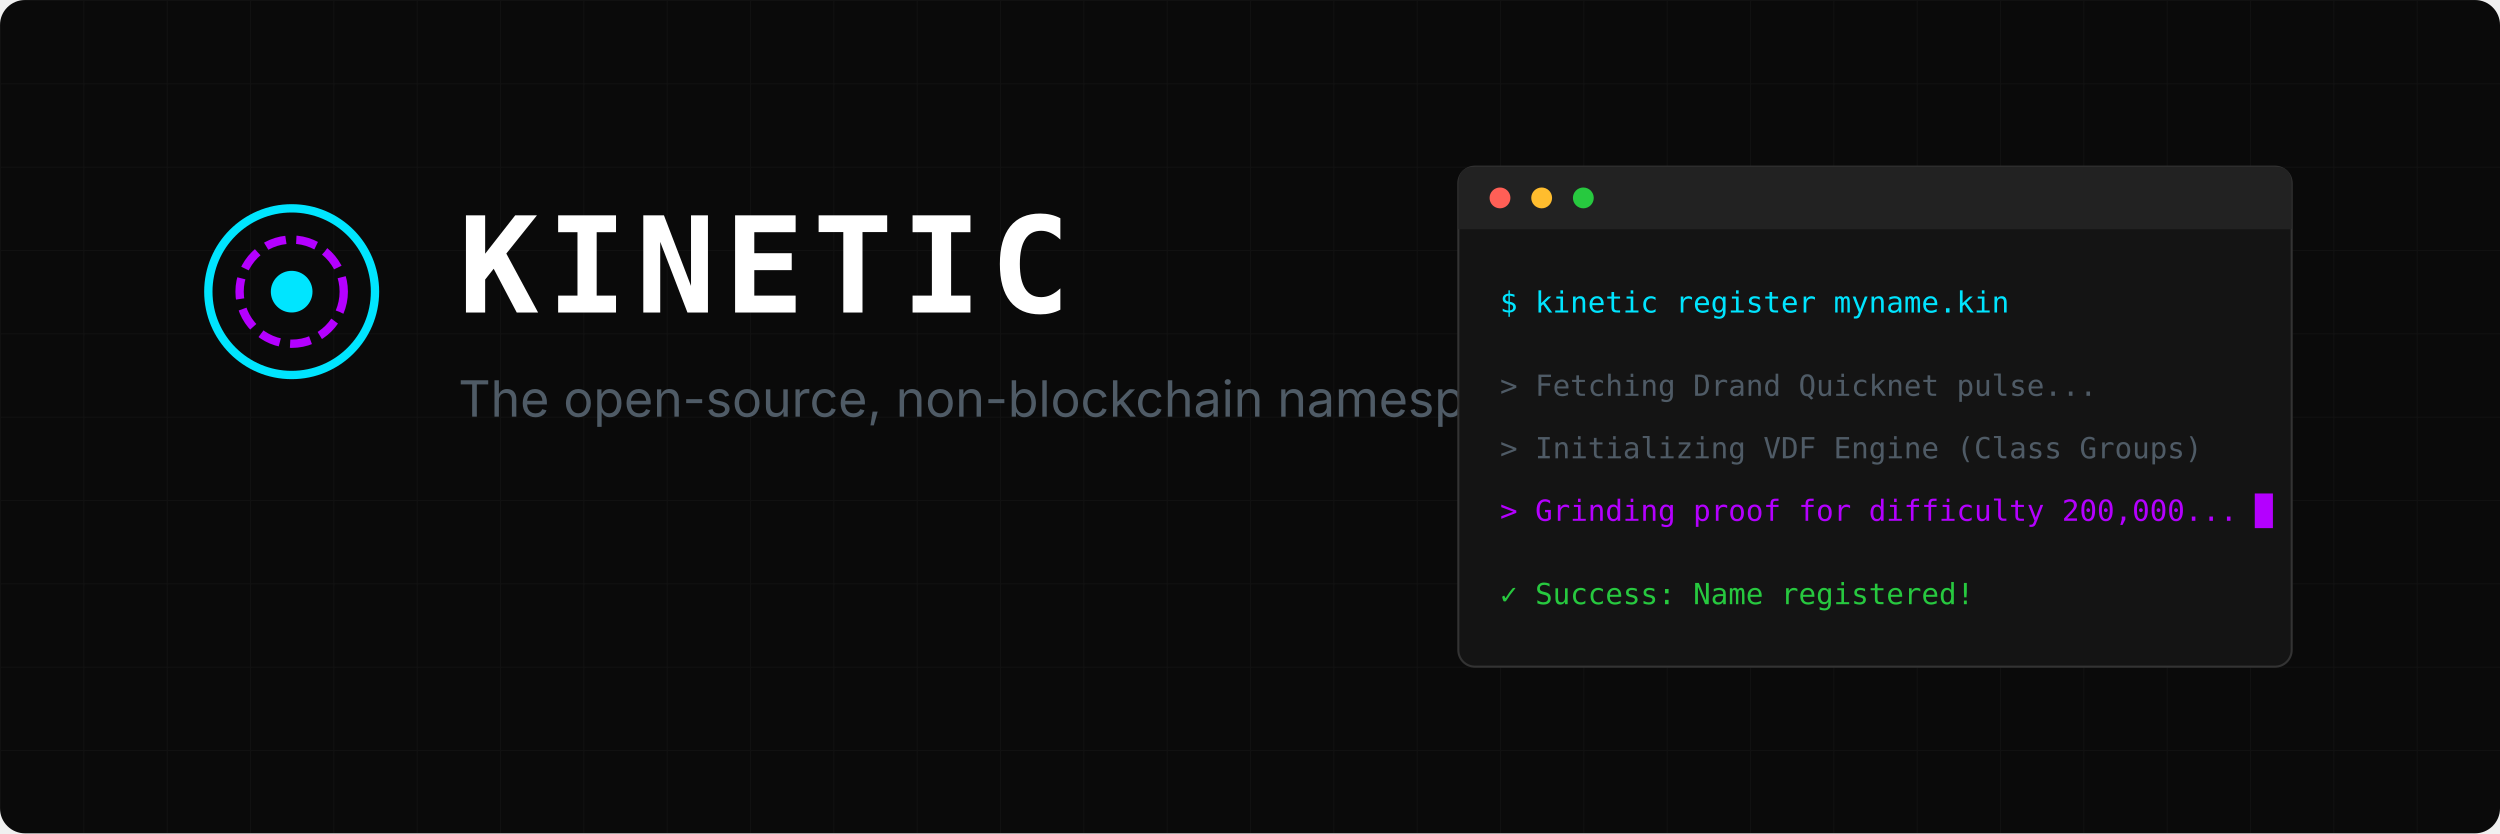
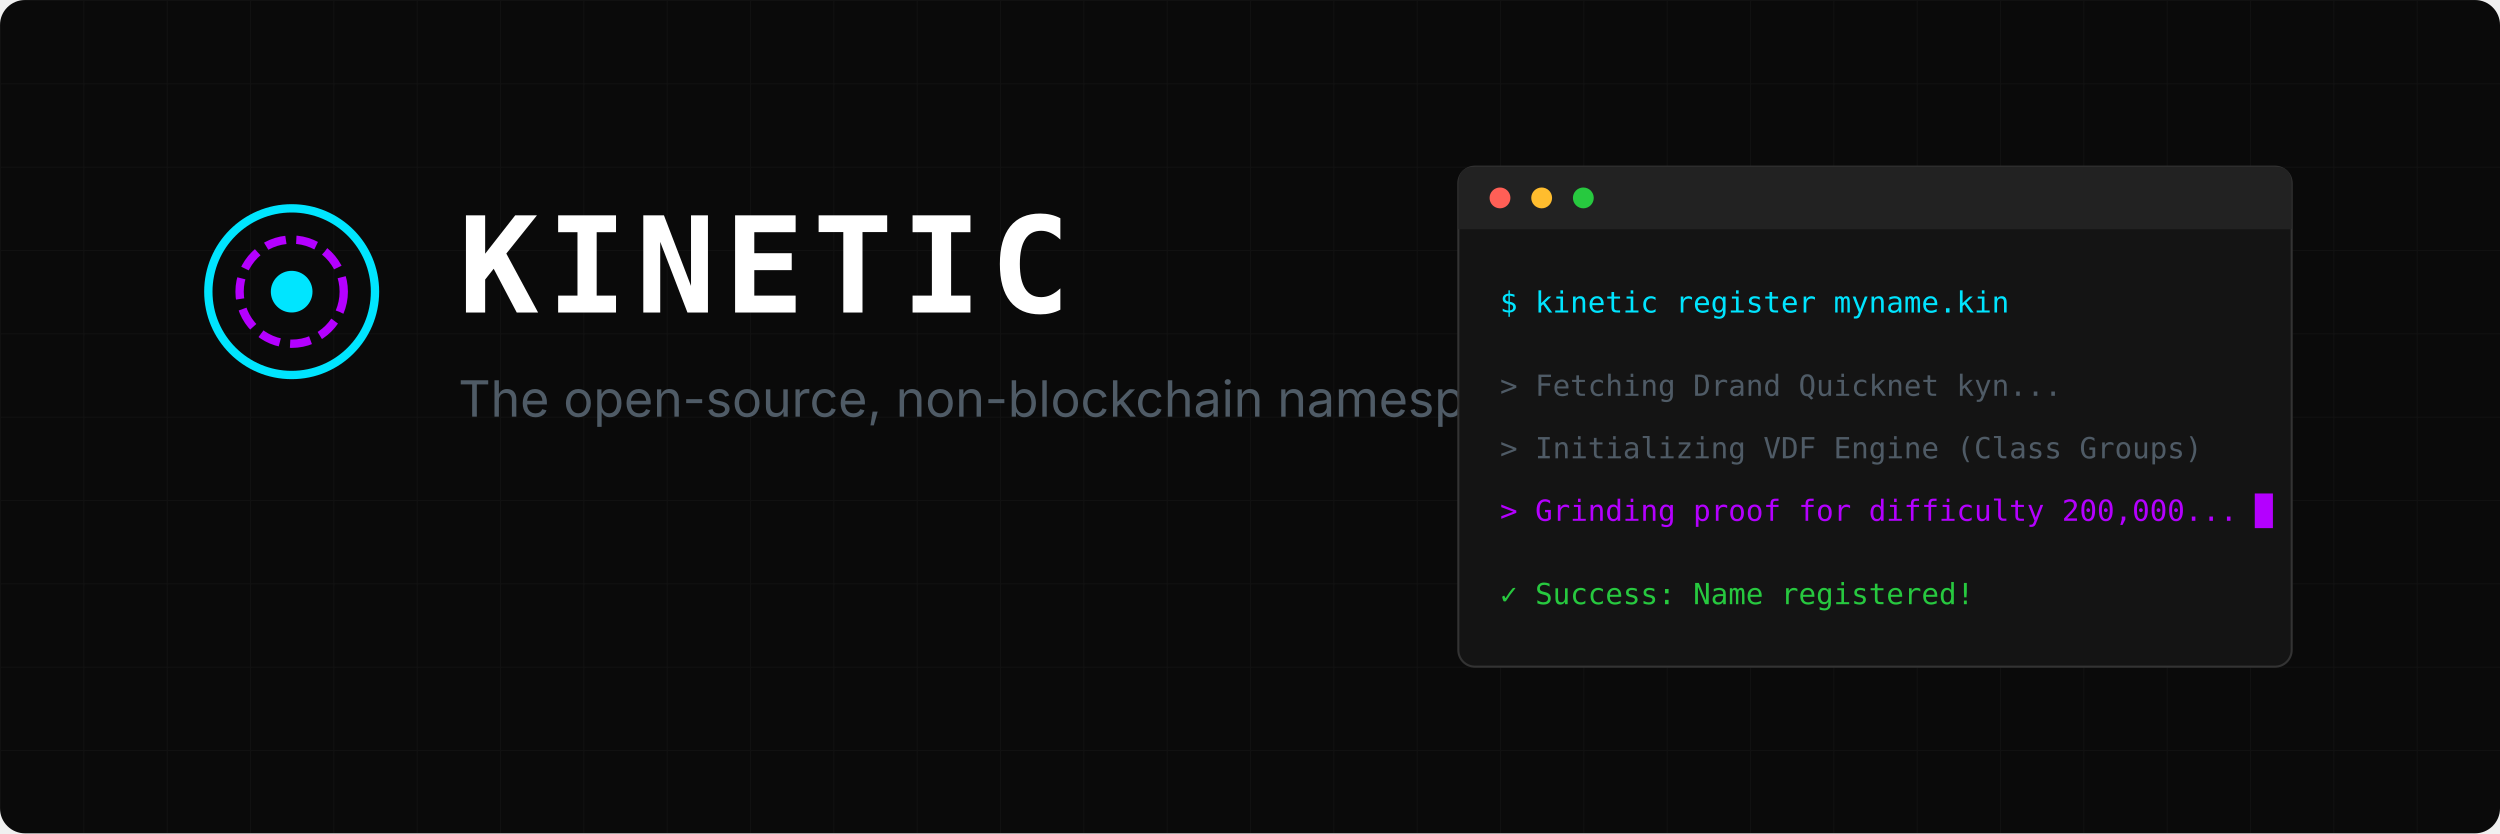
<svg xmlns="http://www.w3.org/2000/svg" viewBox="0 0 1200 400" width="100%">
  <rect width="1200" height="400" fill="#0A0A0A" rx="12" />
  <defs>
    <pattern id="grid" width="40" height="40" patternUnits="userSpaceOnUse">
      <path d="M 40 0 L 0 0 0 40" fill="none" stroke="#ffffff" stroke-opacity="0.03" stroke-width="1" />
    </pattern>
  </defs>
  <rect width="1200" height="400" fill="url(#grid)" rx="12" />
  <g transform="translate(100, 100)">
    <circle cx="40" cy="40" r="40" fill="none" stroke="#00E5FF" stroke-width="4" />
    <circle cx="40" cy="40" r="25" fill="none" stroke="#B400FF" stroke-width="4" stroke-dasharray="10 5" />
    <circle cx="40" cy="40" r="10" fill="#00E5FF" />
  </g>
  <text x="220" y="150" font-family="ui-monospace, SFMono-Regular, Menlo, monospace" font-size="64" font-weight="900" fill="#FFFFFF" letter-spacing="4">KINETIC</text>
  <text x="220" y="200" font-family="ui-sans-serif, system-ui, -apple-system, sans-serif" font-size="24" fill="#4F5B66">The open-source, non-blockchain namespace engine.</text>
  <g transform="translate(700, 80)">
    <rect width="400" height="240" fill="#141414" rx="8" stroke="#333" stroke-width="1" />
    <path d="M 0 8 Q 0 0 8 0 L 392 0 Q 400 0 400 8 L 400 30 L 0 30 Z" fill="#222" />
    <circle cx="20" cy="15" r="5" fill="#FF5F56" />
    <circle cx="40" cy="15" r="5" fill="#FFBD2E" />
    <circle cx="60" cy="15" r="5" fill="#27C93F" />
    <text x="20" y="70" font-family="monospace" font-size="14" fill="#00E5FF">$ kinetic register myname.kin</text>
-     <text x="20" y="110" font-family="monospace" font-size="14" fill="#4F5B66">&gt; Fetching Drand Quicknet pulse...</text>
+     <text x="20" y="110" font-family="monospace" font-size="14" fill="#4F5B66">&gt; Fetching Drand Quicknet kyn...</text>
    <text x="20" y="140" font-family="monospace" font-size="14" fill="#4F5B66">&gt; Initializing VDF Engine (Class Groups)</text>
    <text x="20" y="170" font-family="monospace" font-size="14" fill="#B400FF">&gt; Grinding proof for difficulty 200,000... █</text>
    <text x="20" y="210" font-family="monospace" font-size="14" fill="#27C93F">✓ Success: Name registered!</text>
  </g>
</svg>
